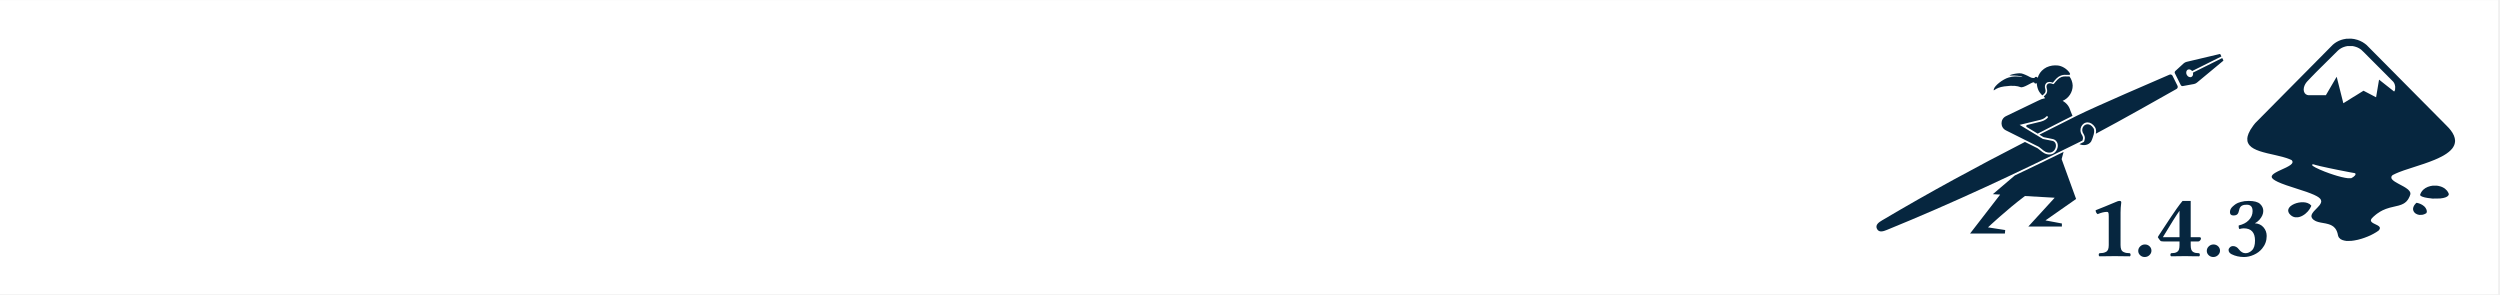
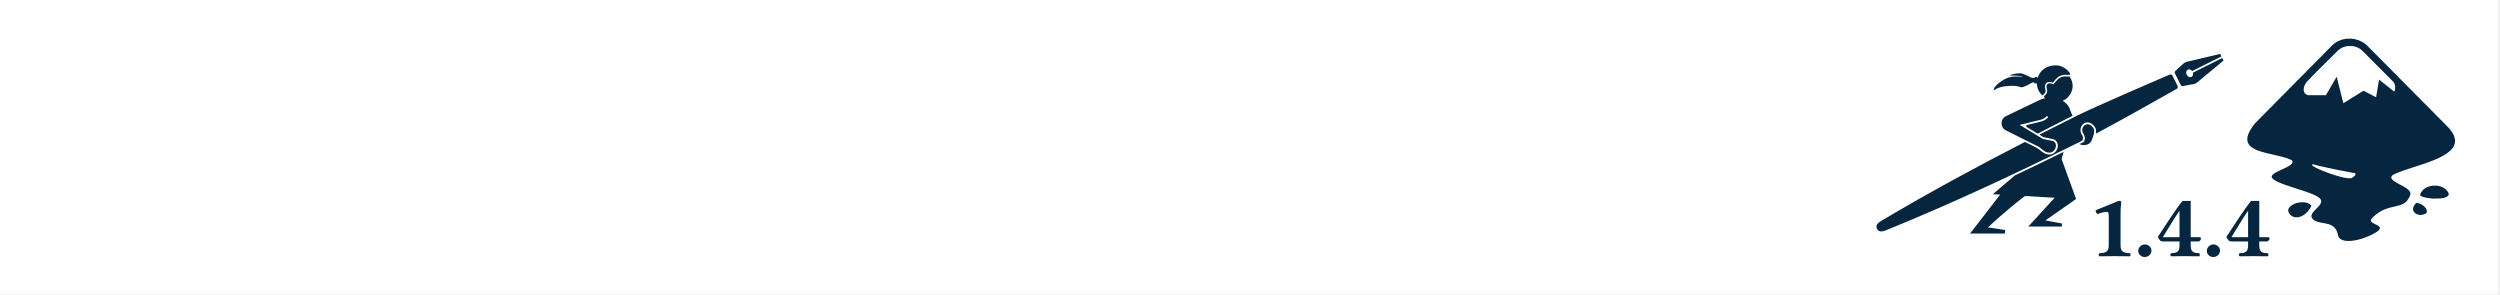
<svg xmlns="http://www.w3.org/2000/svg" width="493" height="58" id="svg2" version="1.1">
  <defs id="defs4" />
  <g id="layer1" transform="translate(0,-994.3622)">
    <rect style="fill:#ffffff;fill-opacity:1;stroke:none" id="rect2830" width="493" height="58" x="-0.367" y="994.391" />
-     <path d="m 418.172,1042.692 q 0,0.532 0.131,0.863 0.131,0.331 0.436,0.488 0.305,0.148 0.549,0.192 0.253,0.044 0.724,0.061 0.139,0.087 0.139,0.314 0,0.227 -0.139,0.296 -2.929,-0.035 -2.981,-0.035 l -3.025,0.035 q -0.139,-0.087 -0.139,-0.296 0,-0.218 0.139,-0.314 0.462,-0.018 0.715,-0.061 0.253,-0.043 0.558,-0.192 0.305,-0.157 0.436,-0.479 0.131,-0.331 0.131,-0.872 v -5.588 q 0,-0.628 -0.07,-0.793 -0.07,-0.166 -0.27,-0.166 -0.802,0 -1.857,0.445 -0.375,-0.27 -0.392,-0.767 0.514,-0.218 1.874,-0.75 1.36,-0.54 1.988,-0.828 0.549,-0.27 0.889,-0.262 0.305,0 0.305,0.305 -0.139,1.02 -0.139,1.961 z m 3.487,1.142 q 0,-0.514 0.392,-0.889 0.392,-0.375 0.924,-0.375 0.54,0 0.915,0.357 0.375,0.357 0.375,0.872 0,0.497 -0.392,0.872 -0.392,0.375 -0.933,0.375 -0.532,0 -0.907,-0.357 -0.375,-0.357 -0.375,-0.854 z m 8.142,-7.907 q -0.872,1.194 -3.286,5.213 h 3.286 z m 3.958,5.213 q 0.27,0 0.27,0.288 0,0.157 -0.174,0.357 -0.166,0.192 -0.34,0.192 h -1.508 v 0.715 q 0,0.532 0.105,0.863 0.113,0.331 0.366,0.488 0.262,0.148 0.497,0.192 0.235,0.044 0.697,0.061 0.139,0.087 0.139,0.314 0,0.227 -0.139,0.296 -0.575,0 -1.168,-0.01 -0.584,-0.01 -0.924,-0.017 -0.34,-0.01 -0.654,-0.01 l -2.789,0.035 q -0.139,-0.087 -0.139,-0.296 0,-0.218 0.139,-0.314 0.462,-0.018 0.697,-0.061 0.235,-0.043 0.488,-0.192 0.262,-0.157 0.366,-0.479 0.113,-0.331 0.113,-0.872 v -0.715 h -3.164 q -0.462,0 -0.593,-0.122 l -0.262,-0.323 q -0.035,-0.07 -0.113,-0.166 -0.07,-0.105 -0.105,-0.157 -0.035,-0.052 -0.035,-0.087 0,-0.052 0.122,-0.235 0.357,-0.549 1.142,-1.735 0.793,-1.194 1.299,-1.97 0.506,-0.776 1.168,-1.7 0.662,-0.933 1.142,-1.499 h 1.604 v 7.157 z m 1.421,2.694 q 0,-0.514 0.392,-0.889 0.392,-0.375 0.924,-0.375 0.54,0 0.915,0.357 0.375,0.357 0.375,0.872 0,0.497 -0.392,0.872 -0.392,0.375 -0.933,0.375 -0.532,0 -0.907,-0.357 -0.375,-0.357 -0.375,-0.854 z m 7.906,-9.101 q -0.288,0 -0.488,0.026 -0.192,0.026 -0.436,0.131 -0.235,0.105 -0.401,0.349 -0.157,0.244 -0.227,0.636 -0.087,0.479 -0.323,0.732 -0.235,0.244 -0.785,0.244 -0.68,0 -0.68,-0.654 0,-0.61 0.497,-1.072 0.375,-0.34 0.671,-0.54 0.296,-0.209 0.976,-0.401 0.68,-0.201 1.534,-0.201 1.639,0 2.266,0.602 0.628,0.593 0.628,1.377 0,0.872 -0.758,1.735 -0.375,0.427 -0.907,0.697 1.09,0.07 1.709,0.793 0.628,0.724 0.628,1.717 0,1.395 -0.907,2.484 -0.645,0.784 -1.63,1.22 -0.976,0.436 -1.926,0.436 -1.36,0 -2.458,-0.549 -0.593,-0.305 -0.593,-0.837 0,-0.27 0.253,-0.514 0.253,-0.253 0.628,-0.253 0.68,0 1.159,0.654 0.575,0.75 1.299,0.75 0.68,0 1.273,-0.567 0.601,-0.575 0.601,-1.926 0,-2.406 -2.232,-2.415 -0.357,0 -0.854,0.148 -0.139,-0.157 -0.139,-0.523 0,-0.122 0.017,-0.192 1.247,-0.279 1.988,-1.046 0.741,-0.767 0.741,-1.778 0,-1.264 -1.125,-1.264 z" id="text3" style="font-weight:bold;font-size:17.853px;line-height:1.5;font-family:'Linux Libertine';-inkscape-font-specification:'Linux Libertine Bold';font-variant-ligatures:none;text-align:center;letter-spacing:0px;word-spacing:0px;text-anchor:middle;fill:#06263f;stroke-width:7.559;paint-order:fill markers stroke" aria-label="1.4.3" />
    <path style="font-variation-settings:normal;vector-effect:none;fill:#06263f;fill-opacity:1;stroke-width:7.635;stroke-linecap:round;stroke-linejoin:round;stroke-miterlimit:4;stroke-dasharray:none;stroke-dashoffset:0;stroke-opacity:1;-inkscape-stroke:none;stop-color:#000000" d="m 462.55,1041.842 -0.218,-0.032 -0.199,-0.055 -0.199,-0.055 -0.185,-0.089 -0.185,-0.089 -0.169,-0.165 -0.169,-0.165 -0.069,-0.141 -0.069,-0.141 -0.066,-0.288 -0.066,-0.288 -0.058,-0.167 -0.058,-0.167 -0.074,-0.156 -0.074,-0.156 -0.114,-0.168 -0.114,-0.167 -0.157,-0.154 -0.157,-0.153 -0.152,-0.1 -0.152,-0.1 -0.154,-0.076 -0.154,-0.076 -0.195,-0.068 -0.195,-0.068 -0.255,-0.063 -0.255,-0.063 -0.494,-0.09 -0.494,-0.089 -0.231,-0.053 -0.231,-0.053 -0.176,-0.057 -0.176,-0.058 -0.142,-0.063 -0.142,-0.063 -0.179,-0.118 -0.179,-0.118 -0.116,-0.125 -0.116,-0.125 -0.061,-0.126 -0.061,-0.126 -0.015,-0.105 -0.015,-0.105 0.026,-0.126 0.026,-0.126 0.075,-0.152 0.075,-0.152 0.142,-0.187 0.142,-0.187 0.39,-0.405 0.39,-0.405 0.189,-0.217 0.189,-0.217 0.087,-0.144 0.087,-0.144 0.046,-0.123 0.046,-0.123 0.014,-0.106 0.014,-0.106 -0.036,-0.139 -0.036,-0.139 -0.067,-0.103 -0.067,-0.103 -0.135,-0.124 -0.135,-0.124 -0.183,-0.118 -0.183,-0.118 -0.289,-0.145 -0.289,-0.145 -0.326,-0.135 -0.326,-0.136 -0.409,-0.153 -0.409,-0.153 -1.998,-0.655 -1.998,-0.655 -0.483,-0.179 -0.483,-0.179 -0.351,-0.15 -0.351,-0.15 -0.252,-0.131 -0.252,-0.131 -0.186,-0.122 -0.186,-0.122 -0.134,-0.133 -0.134,-0.133 -0.038,-0.113 -0.038,-0.113 0.015,-0.08 0.015,-0.08 0.057,-0.104 0.057,-0.104 0.133,-0.121 0.133,-0.121 0.176,-0.113 0.176,-0.113 0.243,-0.132 0.243,-0.132 0.814,-0.378 0.814,-0.378 0.249,-0.135 0.249,-0.135 0.184,-0.12 0.184,-0.12 0.131,-0.127 0.131,-0.127 0.053,-0.112 0.053,-0.112 2.2e-4,-0.082 2.2e-4,-0.082 -0.034,-0.079 -0.034,-0.079 -0.053,-0.07 -0.053,-0.07 -0.237,-0.102 -0.237,-0.102 -0.26,-0.096 -0.26,-0.095 -0.399,-0.119 -0.399,-0.119 -0.702,-0.171 -0.702,-0.171 -0.816,-0.187 -0.816,-0.187 -0.404,-0.106 -0.404,-0.106 -0.327,-0.1 -0.327,-0.1 -0.318,-0.12 -0.318,-0.12 -0.267,-0.129 -0.267,-0.129 -0.231,-0.149 -0.231,-0.149 -0.19,-0.18 -0.19,-0.18 -0.096,-0.132 -0.096,-0.132 -0.077,-0.161 -0.077,-0.161 -0.036,-0.13 -0.036,-0.13 -0.011,-0.271 -0.011,-0.271 0.036,-0.206 0.036,-0.206 0.091,-0.271 0.091,-0.271 0.182,-0.36 0.182,-0.36 0.284,-0.42 0.284,-0.42 0.189,-0.238 0.189,-0.238 7.654,-7.73 7.654,-7.73 0.199,-0.158 0.199,-0.158 0.187,-0.12 0.187,-0.12 0.215,-0.109 0.215,-0.109 0.223,-0.086 0.223,-0.086 0.198,-0.056 0.198,-0.057 0.296,-0.056 0.296,-0.056 0.485,-0.011 0.485,-0.011 0.294,0.037 0.294,0.037 0.333,0.083 0.333,0.084 0.255,0.099 0.255,0.098 0.238,0.12 0.238,0.12 0.227,0.149 0.227,0.149 0.174,0.137 0.174,0.137 7.879,7.946 7.879,7.946 0.254,0.264 0.254,0.264 0.186,0.228 0.186,0.228 0.165,0.246 0.165,0.246 0.128,0.249 0.128,0.249 0.079,0.242 0.079,0.242 0.033,0.217 0.033,0.216 2.3e-4,0.123 2.2e-4,0.123 -0.024,0.167 -0.024,0.167 -0.054,0.184 -0.054,0.184 -0.1,0.197 -0.1,0.197 -0.109,0.156 -0.109,0.156 -0.169,0.182 -0.169,0.182 -0.165,0.147 -0.165,0.147 -0.241,0.179 -0.241,0.179 -0.241,0.151 -0.241,0.151 -0.203,0.113 -0.203,0.113 -0.375,0.185 -0.375,0.185 -0.322,0.141 -0.322,0.141 -0.516,0.203 -0.516,0.202 -0.527,0.189 -0.527,0.188 -1.998,0.655 -1.998,0.655 -0.48,0.177 -0.48,0.177 -0.311,0.131 -0.311,0.131 -0.317,0.155 -0.317,0.155 -0.085,0.084 -0.085,0.084 -0.042,0.09 -0.042,0.09 -3.7e-4,0.12 -3.7e-4,0.12 0.056,0.112 0.056,0.112 0.125,0.126 0.125,0.126 0.154,0.113 0.154,0.113 0.329,0.193 0.329,0.192 0.56,0.302 0.56,0.303 0.208,0.127 0.208,0.127 0.212,0.158 0.212,0.158 0.145,0.155 0.145,0.155 0.079,0.158 0.079,0.158 0.011,0.138 0.011,0.138 -0.079,0.232 -0.079,0.232 -0.11,0.218 -0.11,0.218 -0.08,0.124 -0.08,0.124 -0.148,0.174 -0.148,0.174 -0.151,0.122 -0.151,0.122 -0.131,0.082 -0.131,0.082 -0.199,0.092 -0.199,0.092 -0.265,0.087 -0.265,0.087 -0.46,0.11 -0.46,0.11 -0.417,0.1 -0.417,0.1 -0.373,0.119 -0.373,0.119 -0.325,0.138 -0.325,0.138 -0.245,0.133 -0.246,0.133 -0.307,0.202 -0.307,0.202 -0.154,0.122 -0.154,0.122 -0.211,0.182 -0.211,0.182 -0.165,0.171 -0.165,0.171 -0.06,0.101 -0.06,0.101 -0.021,0.091 -0.021,0.091 0.026,0.092 0.026,0.092 0.086,0.097 0.086,0.097 0.136,0.089 0.136,0.089 0.412,0.204 0.412,0.204 0.129,0.086 0.129,0.086 0.077,0.088 0.077,0.088 0.027,0.095 0.027,0.094 -0.016,0.072 -0.016,0.073 -0.05,0.097 -0.05,0.098 -0.079,0.09 -0.079,0.09 -0.225,0.15 -0.225,0.151 -0.245,0.142 -0.245,0.143 -0.293,0.152 -0.293,0.152 -0.307,0.134 -0.307,0.134 -0.305,0.117 -0.305,0.117 -0.296,0.099 -0.296,0.097 -0.354,0.098 -0.354,0.097 -0.373,0.074 -0.373,0.073 -0.274,0.036 -0.274,0.036 -0.461,0.011 -0.461,0.011 -0.218,-0.032 z m 1.217,-12.401 0.099,-0.051 0.132,-0.087 0.132,-0.087 0.14,-0.131 0.14,-0.131 0.054,-0.106 0.054,-0.106 -0.013,-0.071 -0.013,-0.071 -0.038,-0.034 -0.038,-0.034 -0.057,-0.021 -0.057,-0.021 -0.448,-0.079 -0.448,-0.079 -1.164,-0.227 -1.163,-0.227 -0.889,-0.184 -0.889,-0.184 -0.845,-0.185 -0.845,-0.185 -0.508,-0.127 -0.508,-0.127 -0.173,-0.058 -0.173,-0.058 -0.129,0.011 -0.129,0.011 -0.028,0.037 -0.028,0.037 0.011,0.043 0.011,0.043 0.109,0.094 0.109,0.094 0.227,0.133 0.227,0.133 0.402,0.192 0.402,0.192 0.499,0.207 0.499,0.207 0.477,0.177 0.477,0.177 0.447,0.149 0.447,0.149 0.31,0.095 0.31,0.096 0.406,0.109 0.406,0.109 0.351,0.076 0.351,0.076 0.285,0.043 0.285,0.043 h 0.34 0.34 z m 0.389,-15.987 1.915,-1.195 h 0.012 0.012 l 1.23,0.641 1.23,0.641 0.007,-0.011 0.007,-0.011 0.288,-1.713 0.288,-1.713 v -0.015 -0.015 l 1.486,1.173 1.486,1.173 0.051,-0.063 0.051,-0.063 0.046,-0.13 0.046,-0.13 0.011,-0.282 0.011,-0.282 -0.037,-0.195 -0.037,-0.194 -0.064,-0.163 -0.064,-0.163 -0.086,-0.128 -0.086,-0.128 -2.937,-2.945 -2.937,-2.945 -0.232,-0.22 -0.232,-0.22 -0.197,-0.133 -0.197,-0.133 -0.205,-0.101 -0.205,-0.102 -0.227,-0.075 -0.227,-0.075 -0.215,-0.048 -0.215,-0.048 h -0.505 -0.505 l -0.223,0.048 -0.223,0.048 -0.225,0.077 -0.225,0.077 -0.177,0.088 -0.177,0.088 -0.154,0.098 -0.154,0.099 -0.154,0.125 -0.154,0.125 -2.141,2.12 -2.141,2.12 -0.495,0.509 -0.495,0.509 -0.383,0.402 -0.383,0.402 -0.101,0.118 -0.101,0.118 -0.103,0.152 -0.103,0.151 -0.084,0.173 -0.084,0.173 -0.055,0.173 -0.055,0.173 -0.025,0.206 -0.025,0.206 0.023,0.163 0.023,0.162 0.025,0.076 0.025,0.076 0.062,0.123 0.062,0.123 0.11,0.109 0.11,0.109 0.137,0.064 0.137,0.064 0.116,0.024 0.116,0.024 h 1.717 1.717 l 1.052,-1.798 1.052,-1.798 0.015,-0.011 0.015,-0.011 0.609,2.42 0.609,2.42 0.044,0.179 0.044,0.179 0.069,-0.04 0.069,-0.04 1.915,-1.195 z m -11.686,23.721 -0.156,-0.038 -0.162,-0.076 -0.162,-0.076 -0.136,-0.102 -0.136,-0.102 -0.134,-0.145 -0.134,-0.145 -0.074,-0.131 -0.074,-0.13 -0.034,-0.129 -0.034,-0.129 2.6e-4,-0.099 2.6e-4,-0.098 0.029,-0.109 0.029,-0.108 0.058,-0.112 0.058,-0.112 0.109,-0.13 0.109,-0.129 0.19,-0.141 0.19,-0.141 0.212,-0.109 0.212,-0.108 0.214,-0.078 0.214,-0.078 0.225,-0.054 0.225,-0.054 0.248,-0.033 0.248,-0.032 h 0.235 0.235 l 0.198,0.024 0.198,0.024 0.187,0.052 0.187,0.052 0.204,0.101 0.204,0.1 0.165,0.152 0.165,0.152 -0.012,0.062 -0.013,0.061 -0.101,0.199 -0.101,0.199 -0.1,0.153 -0.1,0.153 -0.138,0.173 -0.138,0.173 -0.216,0.207 -0.216,0.207 -0.099,0.077 -0.099,0.077 -0.165,0.108 -0.165,0.108 -0.165,0.082 -0.165,0.082 -0.143,0.053 -0.143,0.053 -0.187,0.041 -0.187,0.041 h -0.252 -0.252 l -0.156,-0.038 z m 24.491,-0.465 -0.121,-0.028 -0.088,-0.028 -0.088,-0.028 -0.154,-0.078 -0.154,-0.078 -0.145,-0.135 -0.145,-0.135 -0.067,-0.125 -0.067,-0.125 -0.035,-0.118 -0.035,-0.118 v -0.143 -0.143 l 0.034,-0.129 0.034,-0.129 0.066,-0.139 0.066,-0.139 0.08,-0.11 0.08,-0.11 0.116,-0.131 0.116,-0.131 0.054,-0.029 0.054,-0.029 0.161,0.038 0.161,0.038 0.187,0.064 0.187,0.064 0.176,0.087 0.176,0.087 0.099,0.066 0.099,0.065 0.14,0.11 0.14,0.11 0.119,0.141 0.119,0.141 0.098,0.195 0.098,0.195 0.026,0.157 0.026,0.157 -0.026,0.124 -0.026,0.124 -0.039,0.054 -0.039,0.054 -0.208,0.102 -0.208,0.102 -0.176,0.047 -0.176,0.047 -0.296,0.011 -0.296,0.011 z m 2.536,-3.221 -0.22,-0.018 -0.274,-0.035 -0.274,-0.035 -0.279,-0.053 -0.279,-0.053 -0.226,-0.066 -0.226,-0.066 -0.154,-0.073 -0.154,-0.073 -0.07,-0.068 -0.07,-0.068 -0.014,-0.042 -0.014,-0.042 0.037,-0.113 0.038,-0.113 0.077,-0.152 0.077,-0.152 0.086,-0.125 0.086,-0.125 0.135,-0.142 0.135,-0.142 0.188,-0.14 0.188,-0.14 0.232,-0.117 0.232,-0.117 0.247,-0.078 0.247,-0.079 0.256,-0.046 0.256,-0.046 h 0.373 0.373 l 0.176,0.027 0.176,0.027 0.248,0.064 0.248,0.064 0.197,0.083 0.197,0.085 0.19,0.116 0.19,0.116 0.213,0.206 0.213,0.206 0.106,0.163 0.106,0.162 0.072,0.163 0.072,0.163 -0.014,0.076 -0.014,0.076 -0.039,0.076 -0.039,0.076 -0.113,0.104 -0.113,0.104 -0.18,0.084 -0.18,0.084 -0.212,0.057 -0.212,0.058 -0.293,0.045 -0.293,0.046 -0.746,0.011 -0.746,0.011 -0.22,-0.018 z" id="path24070-6" />
    <path id="path168-5" style="display:inline;fill:#06263f;fill-opacity:1;stroke-width:7.635;stroke-linecap:round;stroke-linejoin:round" d="m 437.78,1005.009 c -0.009,-5e-4 -0.019,-3e-4 -0.028,0 l -6.553,1.549 c -0.213,0.05 -0.41,0.153 -0.574,0.298 l -1.644,1.504 c -0.132,0.116 -0.169,0.307 -0.09,0.464 l 1.148,2.302 c 0.078,0.157 0.252,0.24 0.424,0.205 l 2.195,-0.401 c 0.214,-0.044 0.415,-0.14 0.583,-0.28 l 5.181,-4.3 c 0.029,-0.025 0.037,-0.064 0.02,-0.099 l -0.219,-0.442 -5.78,2.881 c 0.103,0.356 -0.015,0.705 -0.285,0.84 -0.32,0.16 -0.741,-0.033 -0.938,-0.428 -0.198,-0.396 -0.098,-0.847 0.222,-1.006 0.271,-0.134 0.62,-0.019 0.842,0.278 l 5.781,-2.882 -0.22,-0.44 c -0.013,-0.025 -0.037,-0.042 -0.065,-0.046 z m -32.506,2.24 c -0.773,0.014 -1.581,0.238 -2.184,0.682 -0.678,0.499 -1.038,1.062 -1.263,1.8 -0.039,-0.114 -0.138,-0.202 -0.266,-0.218 -0.151,-0.02 -0.291,0.068 -0.344,0.203 -0.198,0.048 -0.529,0.056 -0.908,-0.159 -0.582,-0.329 -1.353,-0.65 -1.678,-0.715 -0.842,-0.169 -3.036,0.453 -2.109,0.41 0.794,-0.036 2.152,0.085 2.322,0.312 -1.104,-0.184 -1.851,-0.183 -2.733,0.081 -1.194,0.356 -2.787,1.618 -2.928,2.297 -0.142,0.679 0.141,-0.283 2.037,-0.538 1.897,-0.255 2.604,-0.085 3.227,0.142 0.623,0.227 2.219,-1.007 2.583,-0.948 0.032,0 0.061,0 0.088,0 0.034,0.123 0.138,0.22 0.273,0.237 0.1,0.013 0.195,-0.021 0.264,-0.085 0.013,0.508 0.154,1.073 0.372,1.51 0.191,0.383 0.565,0.767 0.715,0.917 0.015,-0.01 0.025,-0.013 0.027,-0.014 0.187,-0.145 0.387,-0.296 0.504,-0.489 0.119,-0.196 0.172,-0.43 0.045,-0.806 -0.152,-0.448 -0.05,-0.907 0.265,-1.173 0.281,-0.237 0.745,-0.22 1.239,-0.037 0.585,-0.702 0.903,-1.125 1.584,-1.399 0,0 0,0 0,0 0.497,-0.196 0.979,-0.144 1.323,-0.127 0.172,0.01 0.311,0 0.384,-0.022 0.073,-0.025 0.091,-0.037 0.111,-0.141 0.007,-0.027 -0.018,-0.102 -0.06,-0.189 -0.555,-0.862 -1.546,-1.415 -2.364,-1.504 -0.172,-0.018 -0.348,-0.026 -0.527,-0.023 z m 22.721,1.8 c -0.059,4e-4 -0.119,0.012 -0.176,0.038 -2.405,1.033 -14.636,6.3 -18.269,8.105 -2.479,1.231 -4.932,2.475 -7.383,3.721 l 0.827,0.501 1.889,0.385 c 0.009,0 0.02,0 0.029,0.01 0.439,0.126 0.735,0.483 0.838,0.866 0.103,0.383 0.051,0.795 -0.119,1.165 -0.17,0.37 -0.47,0.704 -0.891,0.875 -0.42,0.172 -0.947,0.163 -1.499,-0.082 -0.007,0 -0.008,0 -0.013,-0.01 -0.715,-0.349 -1.16,-0.956 -1.695,-1.164 -0.01,0 -0.021,-0.01 -0.031,-0.013 l -2.183,-1.092 c -9.515,4.883 -18.858,9.939 -28.163,15.457 -0.624,0.37 -1.414,0.883 -1.017,1.683 0.398,0.8 1.285,0.48 1.956,0.207 13.018,-5.301 25.455,-11.135 37.991,-17.335 l 0.589,-0.299 c -0.009,0.01 -0.007,0.01 0.008,-0.043 0.018,-0.062 0.03,-0.152 0.059,-0.264 0.018,-0.066 0.024,-0.124 0.028,-0.19 -0.009,-0.263 -0.179,-0.56 -0.181,-0.563 -0.782,-1.099 -0.04,-2.514 1.086,-2.509 v 0 c 0,-2e-4 0,0 0,0 0.515,0 1.048,0.315 1.453,0.934 0.239,0.365 0.265,0.804 0.166,1.3 4.546,-2.39 13.876,-7.667 15.922,-8.828 0.215,-0.122 0.3,-0.4 0.189,-0.622 l -0.979,-1.971 c -0.083,-0.167 -0.257,-0.264 -0.435,-0.262 z m -20.706,0.381 c -0.247,0 -0.509,0.022 -0.767,0.123 -0.629,0.254 -0.879,0.603 -1.499,1.346 -0.048,0.057 -0.128,0.072 -0.194,0.039 -0.491,-0.236 -0.837,-0.172 -1.04,0 -0.203,0.172 -0.288,0.476 -0.17,0.823 0.151,0.446 0.089,0.809 -0.073,1.076 -0.143,0.235 -0.345,0.397 -0.518,0.532 0.081,0.125 0.17,0.244 0.268,0.357 -0.493,0.095 -0.957,0.258 -1.375,0.488 l -6.324,3.047 c -1.196,0.563 -1.195,2.265 0,2.826 l 6.065,3.031 c 0.667,0.259 1.128,0.885 1.724,1.177 1.922,0.853 2.691,-1.77 1.421,-2.136 l -1.952,-0.397 -4.586,-2.775 1.103,-0.268 v 0 l 0.323,-0.079 2.646,-0.643 c 0.644,-0.172 0.969,-0.412 1.193,-0.67 0.067,-0.076 0.182,-0.084 0.258,-0.017 0.077,0.066 0.086,0.182 0.02,0.259 -0.268,0.31 -0.677,0.596 -1.375,0.783 0,3e-4 0,2e-4 -0.007,0 l -2.795,0.679 -0.048,0.326 2.25,1.361 c 2.265,-1.174 4.502,-2.336 6.859,-3.509 l -0.404,-0.997 v 0.01 c -0.233,-0.864 -0.734,-1.519 -1.536,-1.971 1.199,-0.521 1.976,-1.703 1.977,-3.011 -0.028,-0.65 -0.248,-1.277 -0.633,-1.802 -0.121,0.021 -0.248,0.015 -0.385,0.01 -0.134,-0.01 -0.278,-0.015 -0.426,-0.016 z m 4.386,9.436 c -0.822,-0.01 -1.437,1.035 -0.781,1.941 0,0 0.235,0.359 0.244,0.763 -0.007,0.096 -0.015,0.184 -0.041,0.282 -0.04,0.153 -0.055,0.398 -0.194,0.51 l -0.831,0.422 c 0.738,0.351 1.779,0.257 2.298,-0.514 0.209,-0.418 0.204,-0.497 0.332,-0.827 0.302,-0.802 0.371,-1.431 0.123,-1.81 -0.359,-0.547 -0.776,-0.765 -1.149,-0.768 z m -1.94,3.684 v 5e-4 3e-4 0 4e-4 5e-4 c 0,2e-4 0,2e-4 0,0 z m -2.799,1.767 c -3.188,1.561 -6.376,3.116 -9.571,4.624 l -0.01,0.013 -0.042,0.015 -4.323,3.683 1.444,0.083 -5.934,7.676 h 6.865 l 0.062,-0.685 -3.396,-0.527 c 0,0 3.552,-3.374 7.288,-6.182 l 5.866,0.339 -5.206,5.684 h 6.625 v -0.606 l -3.239,-0.609 6.042,-4.225 -2.853,-7.858 z" />
-     <text xml:space="preserve" style="font-weight:bold;font-size:17.853px;line-height:1.5;font-family:'Linux Libertine';-inkscape-font-specification:'Linux Libertine Bold';font-variant-ligatures:none;text-align:center;letter-spacing:0px;word-spacing:0px;writing-mode:lr-tb;direction:ltr;text-anchor:middle;display:none;fill:#06263f;stroke-width:7.559;paint-order:fill markers stroke" x="429.722" y="1044.871" id="text2">
-       <tspan id="tspan1" x="429.722" y="1044.871" style="stroke-width:7.559">1.4.3</tspan>
+     <path d="m 418.172,1042.692 q 0,0.532 0.131,0.863 0.131,0.331 0.436,0.488 0.305,0.148 0.549,0.192 0.253,0.044 0.724,0.061 0.139,0.087 0.139,0.314 0,0.227 -0.139,0.296 -2.929,-0.035 -2.981,-0.035 l -3.025,0.035 q -0.139,-0.087 -0.139,-0.296 0,-0.218 0.139,-0.314 0.462,-0.018 0.715,-0.061 0.253,-0.043 0.558,-0.192 0.305,-0.157 0.436,-0.479 0.131,-0.331 0.131,-0.872 v -5.588 q 0,-0.628 -0.07,-0.793 -0.07,-0.166 -0.27,-0.166 -0.802,0 -1.857,0.445 -0.375,-0.27 -0.392,-0.767 0.514,-0.218 1.874,-0.75 1.36,-0.54 1.988,-0.828 0.549,-0.27 0.889,-0.262 0.305,0 0.305,0.305 -0.139,1.02 -0.139,1.961 z m 3.487,1.142 q 0,-0.514 0.392,-0.889 0.392,-0.375 0.924,-0.375 0.54,0 0.915,0.357 0.375,0.357 0.375,0.872 0,0.497 -0.392,0.872 -0.392,0.375 -0.933,0.375 -0.532,0 -0.907,-0.357 -0.375,-0.357 -0.375,-0.854 z m 8.142,-7.907 q -0.872,1.194 -3.286,5.213 h 3.286 z m 3.958,5.213 q 0.27,0 0.27,0.288 0,0.157 -0.174,0.357 -0.166,0.192 -0.34,0.192 h -1.508 v 0.715 q 0,0.532 0.105,0.863 0.113,0.331 0.366,0.488 0.262,0.148 0.497,0.192 0.235,0.044 0.697,0.061 0.139,0.087 0.139,0.314 0,0.227 -0.139,0.296 -0.575,0 -1.168,-0.01 -0.584,-0.01 -0.924,-0.017 -0.34,-0.01 -0.654,-0.01 l -2.789,0.035 q -0.139,-0.087 -0.139,-0.296 0,-0.218 0.139,-0.314 0.462,-0.018 0.697,-0.061 0.235,-0.043 0.488,-0.192 0.262,-0.157 0.366,-0.479 0.113,-0.331 0.113,-0.872 v -0.715 h -3.164 q -0.462,0 -0.593,-0.122 l -0.262,-0.323 q -0.035,-0.07 -0.113,-0.166 -0.07,-0.105 -0.105,-0.157 -0.035,-0.052 -0.035,-0.087 0,-0.052 0.122,-0.235 0.357,-0.549 1.142,-1.735 0.793,-1.194 1.299,-1.97 0.506,-0.776 1.168,-1.7 0.662,-0.933 1.142,-1.499 h 1.604 v 7.157 z m 1.421,2.694 q 0,-0.514 0.392,-0.889 0.392,-0.375 0.924,-0.375 0.54,0 0.915,0.357 0.375,0.357 0.375,0.872 0,0.497 -0.392,0.872 -0.392,0.375 -0.933,0.375 -0.532,0 -0.907,-0.357 -0.375,-0.357 -0.375,-0.854 z m 8.142,-7.907 q -0.872,1.194 -3.286,5.213 h 3.286 z m 3.958,5.213 q 0.27,0 0.27,0.288 0,0.157 -0.174,0.357 -0.166,0.192 -0.34,0.192 h -1.508 v 0.715 q 0,0.532 0.105,0.863 0.113,0.331 0.366,0.488 0.262,0.148 0.497,0.192 0.235,0.044 0.697,0.061 0.139,0.087 0.139,0.314 0,0.227 -0.139,0.296 -0.575,0 -1.168,-0.01 -0.584,-0.01 -0.924,-0.017 -0.34,-0.01 -0.654,-0.01 l -2.789,0.035 q -0.139,-0.087 -0.139,-0.296 0,-0.218 0.139,-0.314 0.462,-0.018 0.697,-0.061 0.235,-0.043 0.488,-0.192 0.262,-0.157 0.366,-0.479 0.113,-0.331 0.113,-0.872 v -0.715 h -3.164 q -0.462,0 -0.593,-0.122 l -0.262,-0.323 q -0.035,-0.07 -0.113,-0.166 -0.07,-0.105 -0.105,-0.157 -0.035,-0.052 -0.035,-0.087 0,-0.052 0.122,-0.235 0.357,-0.549 1.142,-1.735 0.793,-1.194 1.299,-1.97 0.506,-0.776 1.168,-1.7 0.662,-0.933 1.142,-1.499 h 1.604 v 7.157 z" id="text2" style="font-weight:bold;font-size:17.853px;line-height:1.5;font-family:'Linux Libertine';-inkscape-font-specification:'Linux Libertine Bold';font-variant-ligatures:none;text-align:center;letter-spacing:0px;word-spacing:0px;text-anchor:middle;fill:#06263f;stroke-width:7.559;paint-order:fill markers stroke" aria-label="1.4.4" />
+     <text xml:space="preserve" style="font-weight:bold;font-size:17.853px;line-height:1.5;font-family:'Linux Libertine';-inkscape-font-specification:'Linux Libertine Bold';font-variant-ligatures:none;text-align:center;letter-spacing:0px;word-spacing:0px;writing-mode:lr-tb;direction:ltr;text-anchor:middle;display:none;fill:#06263f;stroke-width:7.559;paint-order:fill markers stroke" x="429.722" y="1044.871" id="text4">
+       <tspan id="tspan2" x="429.722" y="1044.871" style="stroke-width:7.559">1.4.4</tspan>
    </text>
  </g>
</svg>
